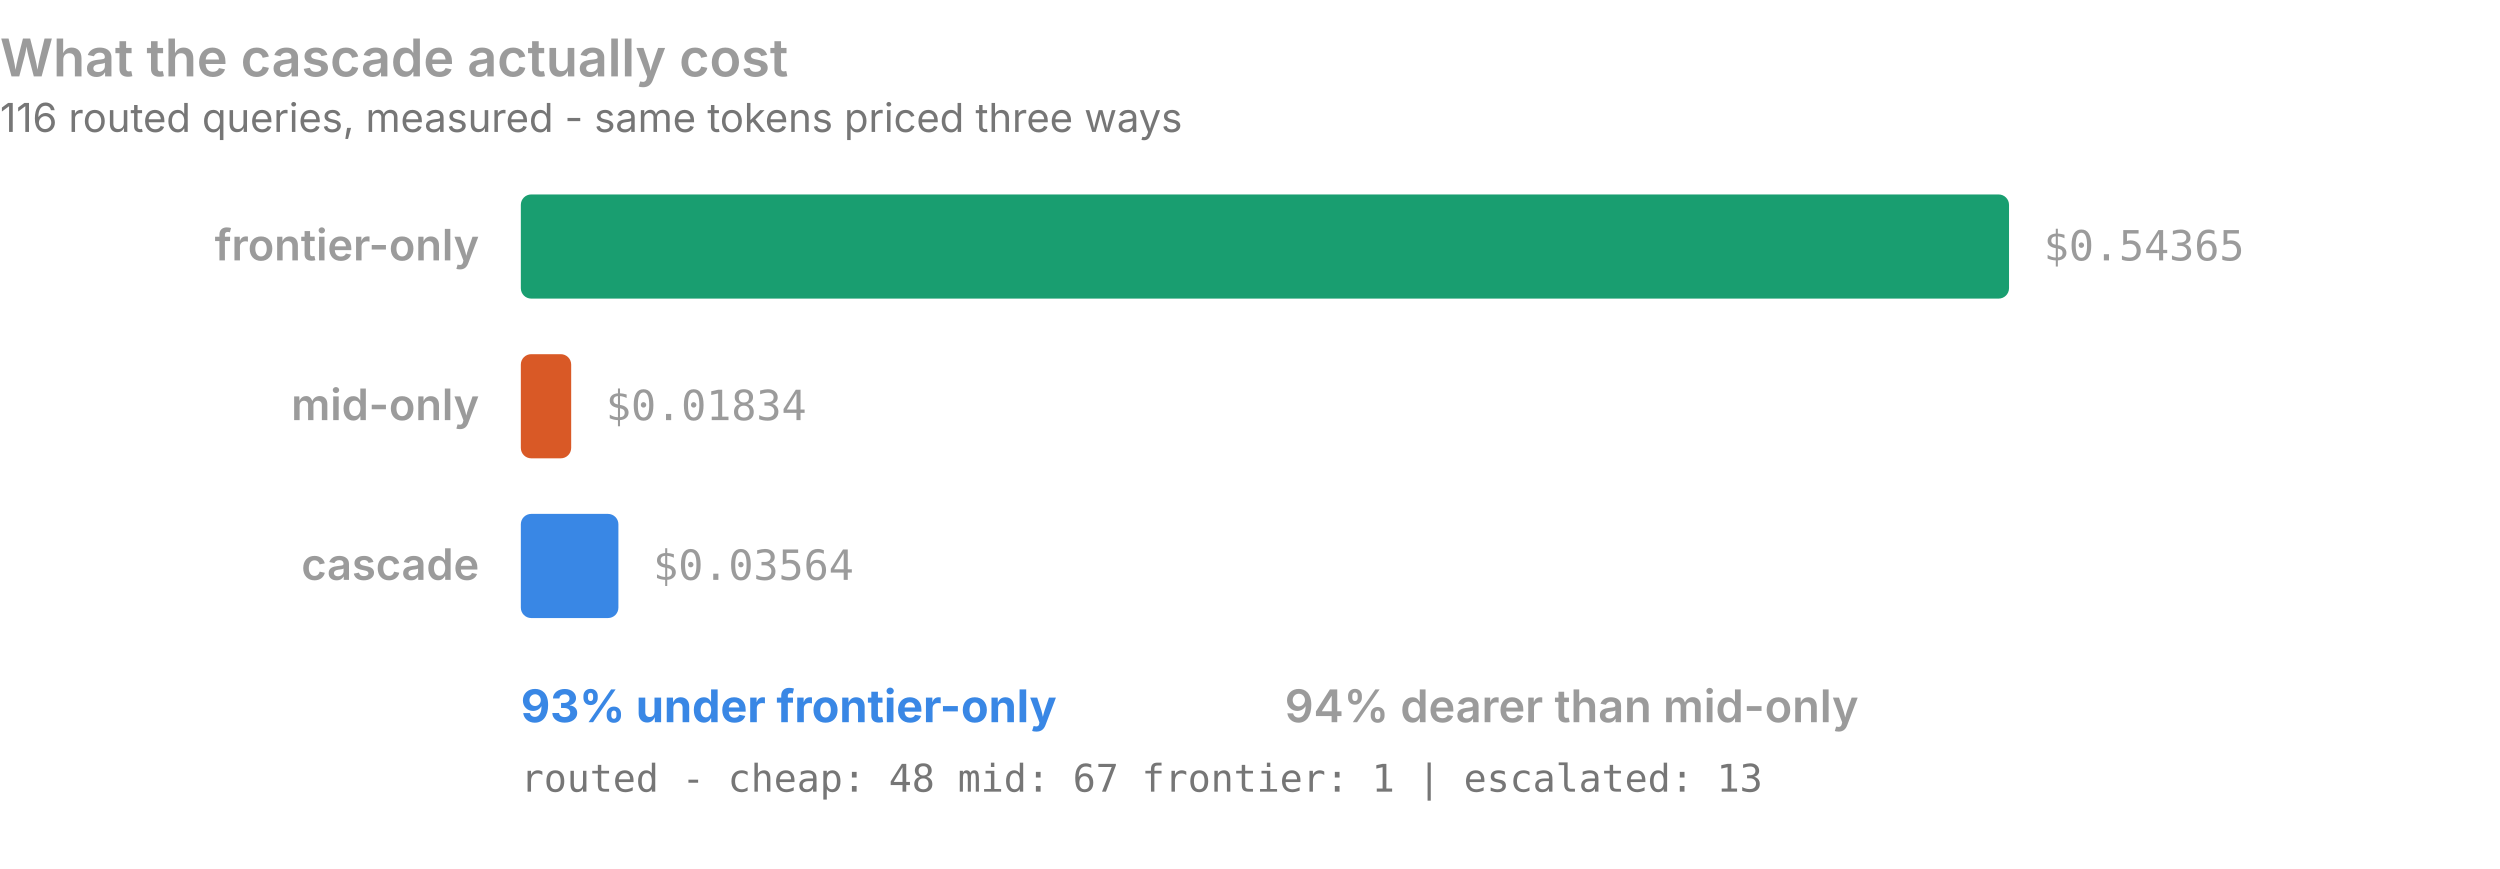
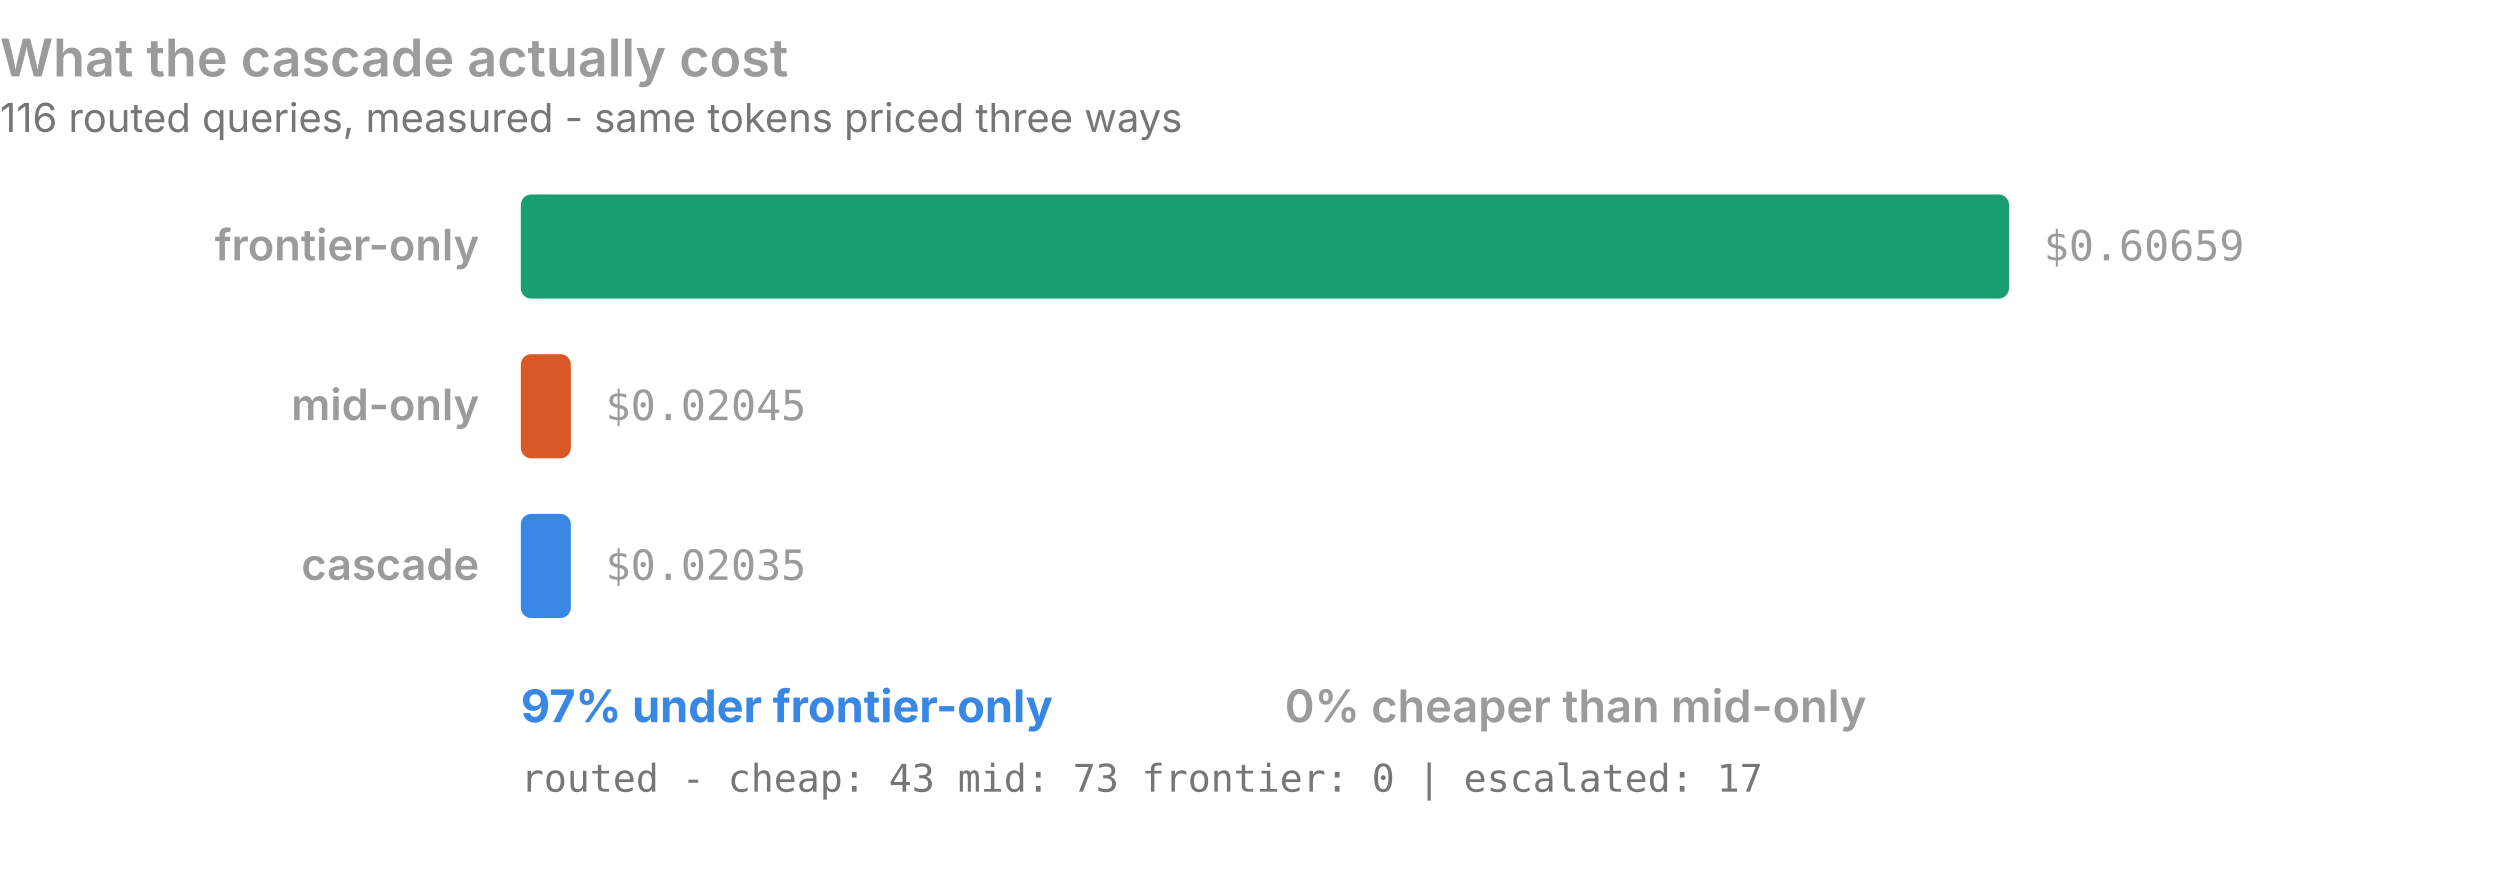
<svg xmlns="http://www.w3.org/2000/svg" viewBox="0 0 720 250" width="720" height="250" role="img" aria-label="Cascade cost versus frontier-only and mid-only">
  <text x="0.0" y="22.0" font-family="IBM Plex Sans, -apple-system, Segoe UI, sans-serif" font-size="15" fill="#9b9b9b" text-anchor="start" font-weight="600">What the cascade actually cost</text>
  <text x="0.0" y="38.0" font-family="IBM Plex Sans, -apple-system, Segoe UI, sans-serif" font-size="11.5" fill="#767676" text-anchor="start" font-weight="400">116 routed queries, measured - same tokens priced three ways</text>
  <rect x="150" y="56" width="428.6" height="30" rx="3" fill="#199e70" />
  <text x="138.0" y="75.0" font-family="IBM Plex Sans, -apple-system, Segoe UI, sans-serif" font-size="12.5" fill="#9b9b9b" text-anchor="end" font-weight="600">frontier-only</text>
-   <text x="588.6" y="75.0" font-family="IBM Plex Mono, SFMono-Regular, Consolas, monospace" font-size="12" fill="#9b9b9b" text-anchor="start" font-weight="400">$0.54365</text>
-   <rect x="150" y="102" width="14.5" height="30" rx="3" fill="#d95926" />
+   <text x="588.6" y="75.0" font-family="IBM Plex Mono, SFMono-Regular, Consolas, monospace" font-size="12" fill="#9b9b9b" text-anchor="start" font-weight="400">$0.60659</text>
+   <rect x="150" y="102" width="14.4" height="30" rx="3" fill="#d95926" />
  <text x="138.0" y="121.0" font-family="IBM Plex Sans, -apple-system, Segoe UI, sans-serif" font-size="12.5" fill="#9b9b9b" text-anchor="end" font-weight="600">mid-only</text>
-   <text x="174.5" y="121.0" font-family="IBM Plex Mono, SFMono-Regular, Consolas, monospace" font-size="12" fill="#9b9b9b" text-anchor="start" font-weight="400">$0.01834</text>
-   <rect x="150" y="148" width="28.1" height="30" rx="3" fill="#3987e5" />
+   <text x="174.4" y="121.0" font-family="IBM Plex Mono, SFMono-Regular, Consolas, monospace" font-size="12" fill="#9b9b9b" text-anchor="start" font-weight="400">$0.02045</text>
+   <rect x="150" y="148" width="14.4" height="30" rx="3" fill="#3987e5" />
  <text x="138.0" y="167.0" font-family="IBM Plex Sans, -apple-system, Segoe UI, sans-serif" font-size="12.5" fill="#9b9b9b" text-anchor="end" font-weight="600">cascade</text>
-   <text x="188.1" y="167.0" font-family="IBM Plex Mono, SFMono-Regular, Consolas, monospace" font-size="12" fill="#9b9b9b" text-anchor="start" font-weight="400">$0.03564</text>
-   <text x="150.0" y="208.0" font-family="IBM Plex Sans, -apple-system, Segoe UI, sans-serif" font-size="13" fill="#3987e5" text-anchor="start" font-weight="700">93% under frontier-only</text>
-   <text x="370.0" y="208.0" font-family="IBM Plex Sans, -apple-system, Segoe UI, sans-serif" font-size="13" fill="#9b9b9b" text-anchor="start" font-weight="600">94% dearer than mid-only</text>
-   <text x="150.0" y="228.0" font-family="IBM Plex Mono, SFMono-Regular, Consolas, monospace" font-size="11" fill="#767676" text-anchor="start" font-weight="400">routed - cheap: 48  mid: 67  frontier: 1   |   escalated: 13</text>
+   <text x="174.4" y="167.0" font-family="IBM Plex Mono, SFMono-Regular, Consolas, monospace" font-size="12" fill="#9b9b9b" text-anchor="start" font-weight="400">$0.02035</text>
+   <text x="150.0" y="208.0" font-family="IBM Plex Sans, -apple-system, Segoe UI, sans-serif" font-size="13" fill="#3987e5" text-anchor="start" font-weight="700">97% under frontier-only</text>
+   <text x="370.0" y="208.0" font-family="IBM Plex Sans, -apple-system, Segoe UI, sans-serif" font-size="13" fill="#9b9b9b" text-anchor="start" font-weight="600">0% cheaper than mid-only</text>
+   <text x="150.0" y="228.0" font-family="IBM Plex Mono, SFMono-Regular, Consolas, monospace" font-size="11" fill="#767676" text-anchor="start" font-weight="400">routed - cheap: 43  mid: 73  frontier: 0   |   escalated: 17</text>
</svg>
